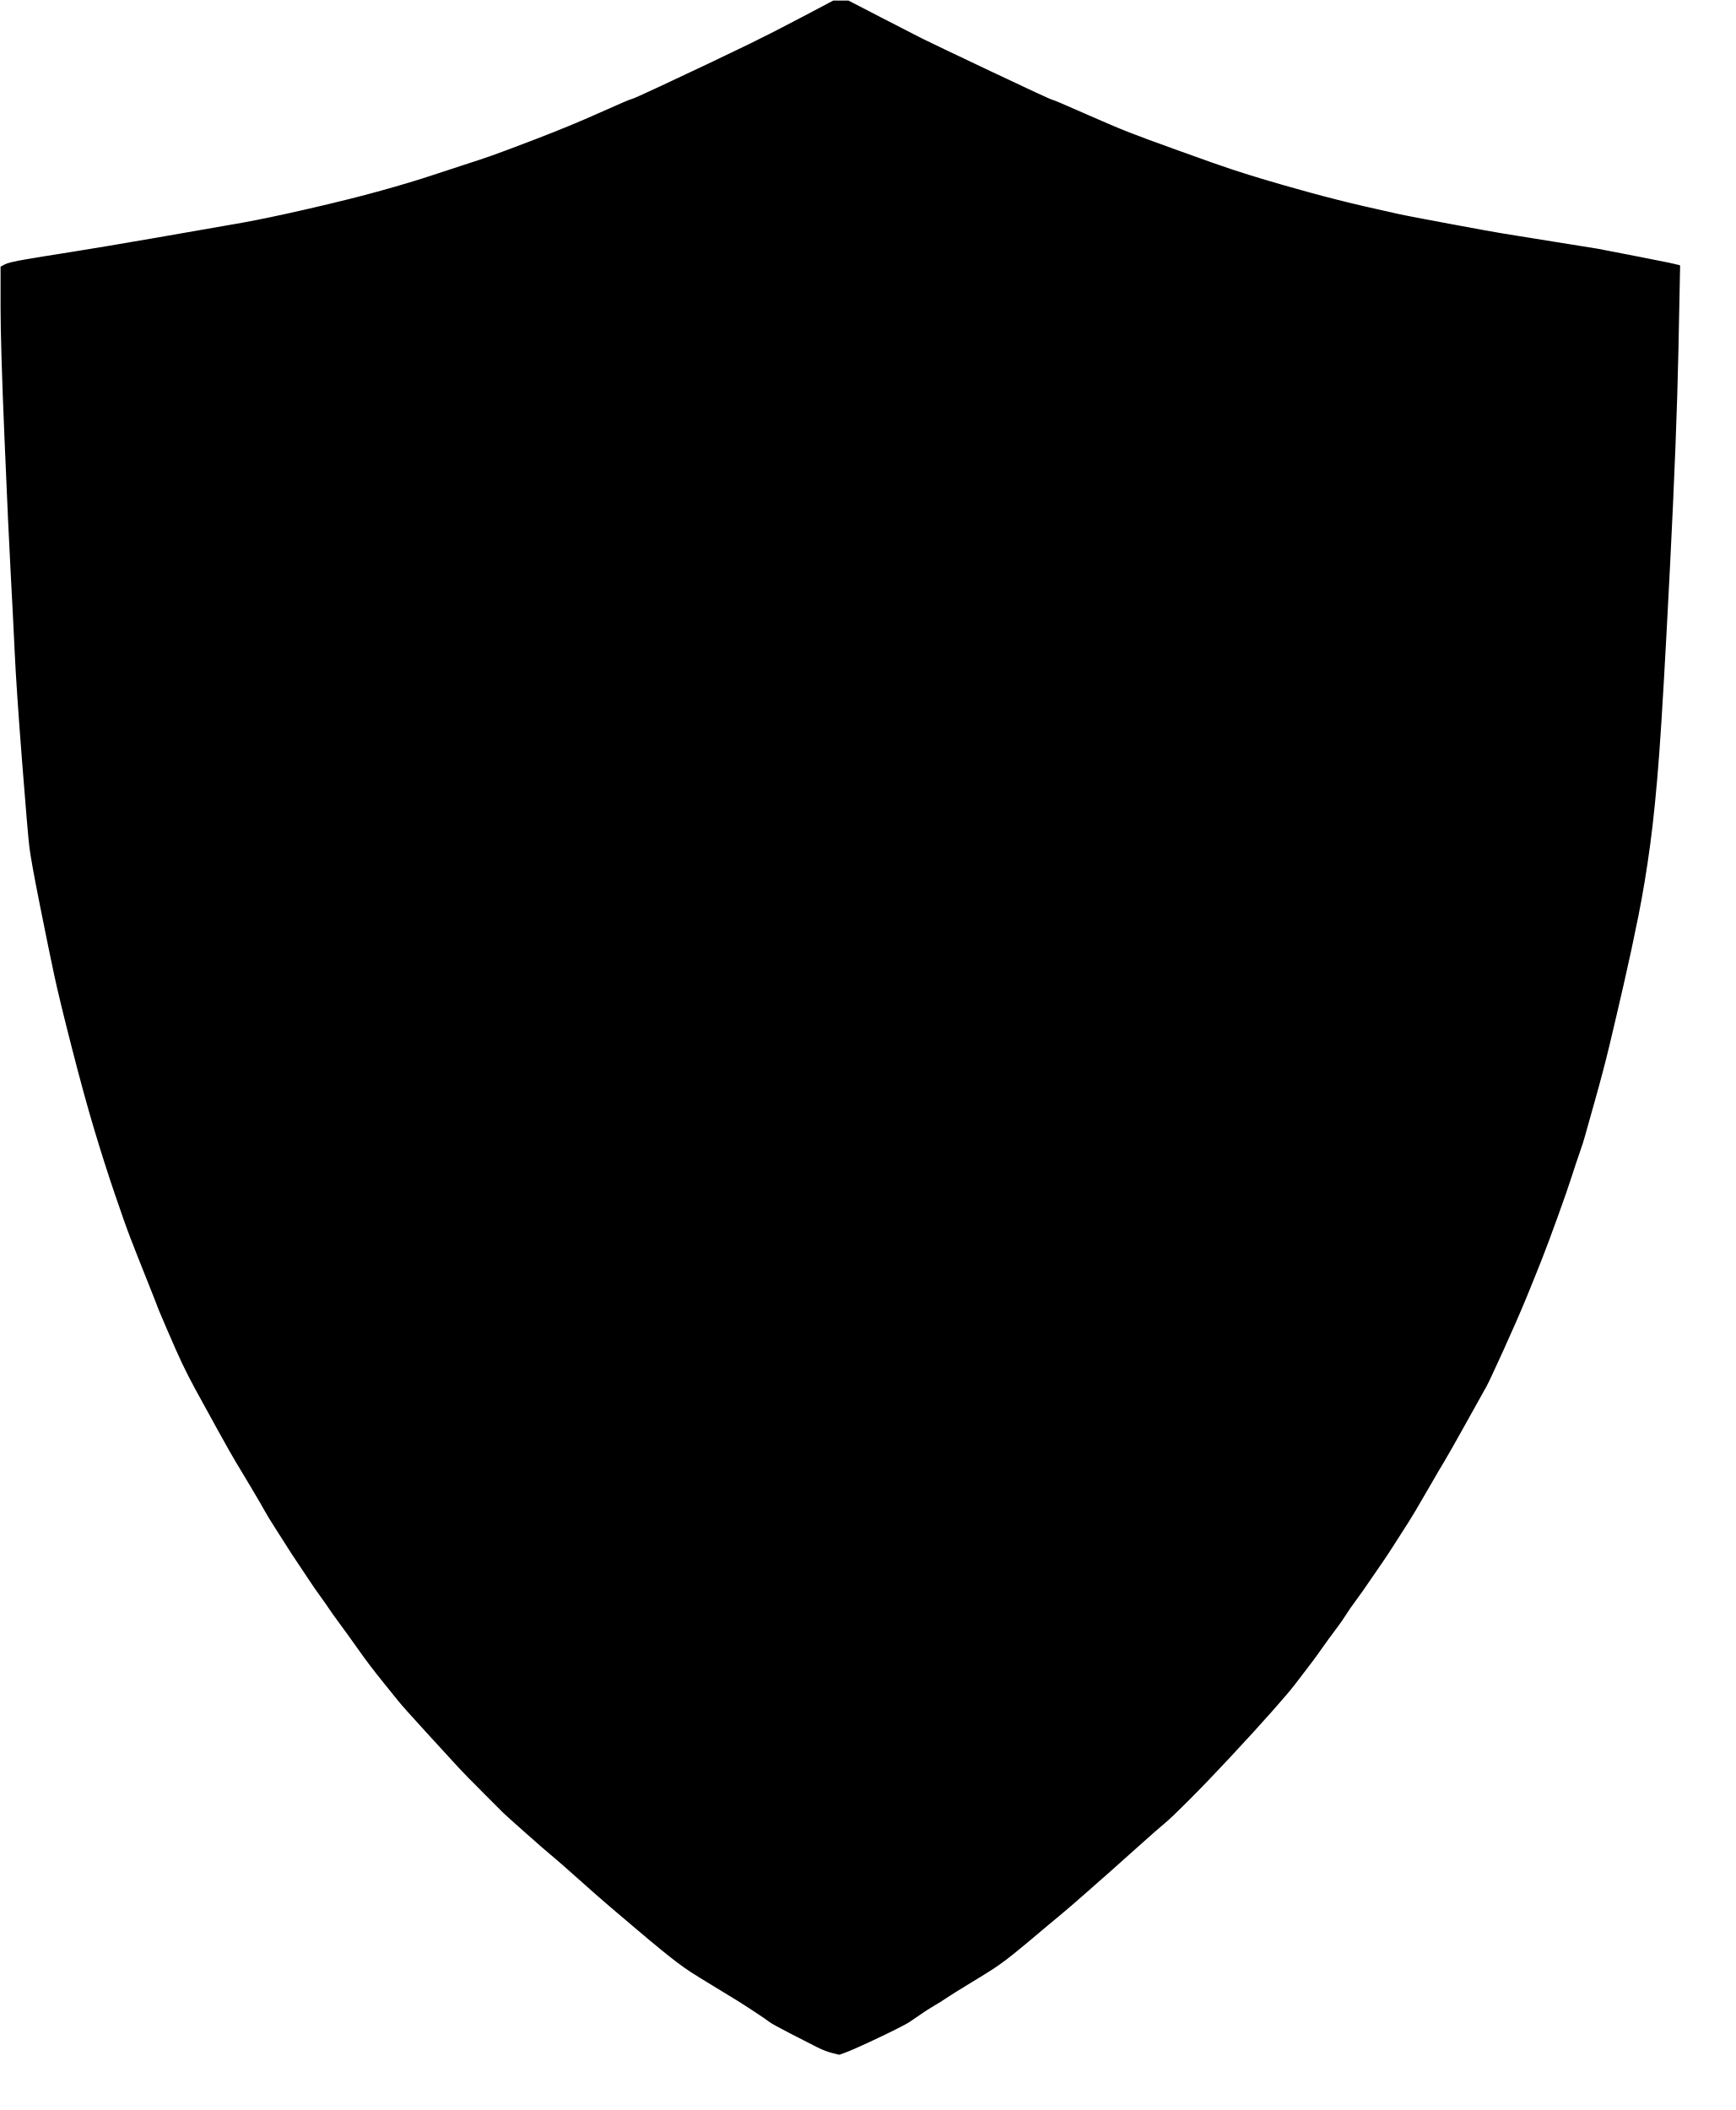
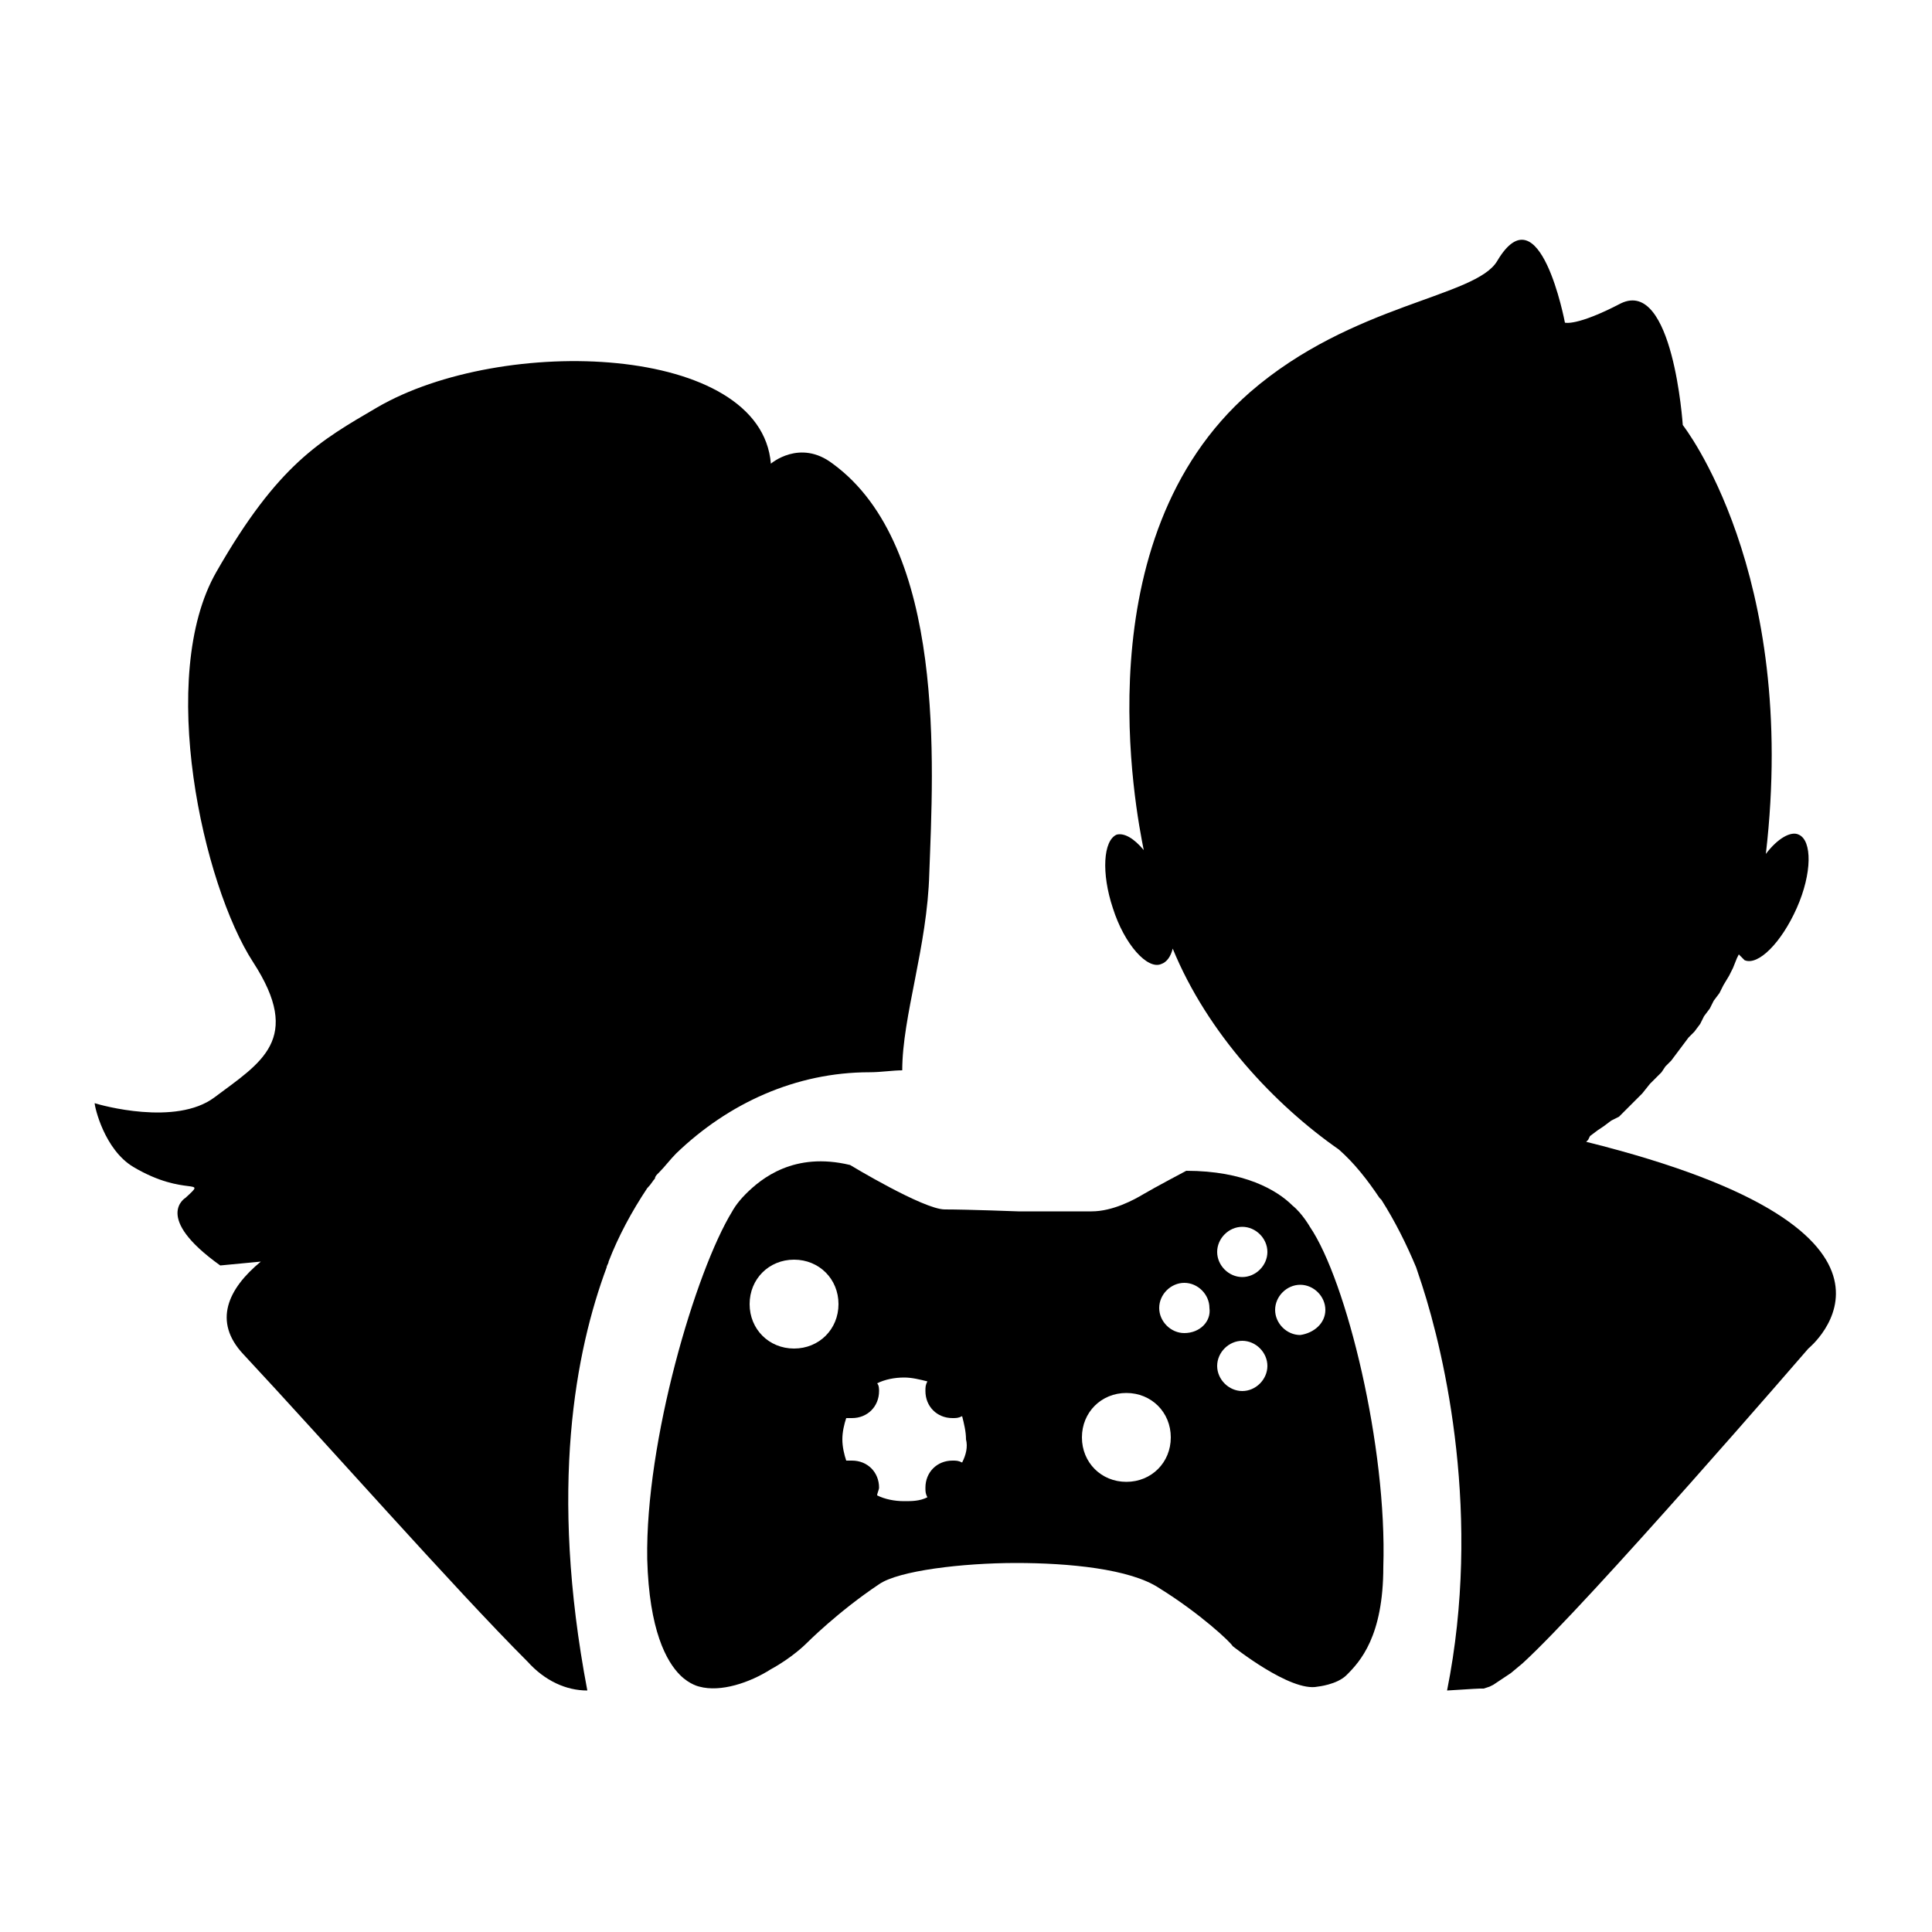
- <svg xmlns="http://www.w3.org/2000/svg" width="1538.5" height="1870.5">
+ <svg xmlns="http://www.w3.org/2000/svg" height="200" width="200" fill="#000000" version="1.1" x="0px" y="0px" viewBox="0 0 100 100" enable-background="new 0 0 100 100" xml:space="preserve">
  <g>
-     <path fill="#000000" fill-rule="evenodd" stroke="#000000" stroke-width="2px" id="path2" d="m745.5,1.5l6.5,0l28,14.5q28,14.5 37,19q9,4.5 61.25,29.25q52.25,24.75 54,25q1.75,0.25 27.75,11.75q26,11.5 40,17q14,5.5 40.5,15q26.5,9.5 33.5,12q7,2.5 17.5,6q10.5,3.5 27,8.5q16.5,5 42,12q25.5,7 49.5,12.5q24,5.5 31,7q7,1.5 44.5,8.5q37.5,7 47,8.5q9.5,1.5 46.5,7.5q37,6 37.5,6q0.5,0 36,7q35.5,7 35.75,7.25l0.25,0.25l-1.5,74.5q-1.5,74.5 -7.5,192.5q-6,118 -9.5,165q-3.5,47 -8,80.5q-4.5,33.5 -10.5,63.5q-6,30 -13,60.5q-7,30.5 -12.5,53.5q-5.5,23 -13,49.5q-7.5,26.5 -9,32q-1.5,5.5 -4.5,14q-3,8.5 -7,21q-4,12.5 -12.5,36q-8.5,23.5 -14,37.5q-5.5,14 -13.5,33.5q-8,19.5 -20.5,47q-12.5,27.5 -15,32q-2.5,4.5 -18.25,32.75q-15.75,28.25 -19,33.5q-3.25,5.25 -15.5,26.5q-12.25,21.25 -16,27q-3.75,5.75 -11.5,18q-7.75,12.25 -12.5,19q-4.75,6.75 -11,16q-6.25,9.25 -12,17q-5.75,7.75 -9,13q-3.25,5.25 -9.5,13.5q-6.25,8.25 -12,16.5q-5.75,8.25 -12.5,17q-6.75,8.75 -11.5,15q-4.75,6.25 -20.25,23.75q-15.5,17.5 -36.5,40q-21,22.5 -37,38.5q-16,16 -21.25,20.25q-5.25,4.25 -24.5,21.5q-19.25,17.25 -23.5,21q-4.25,3.75 -21,18.5q-16.75,14.75 -22,19q-5.25,4.25 -12,10q-6.75,5.75 -18.75,15.75q-12,10 -18.25,14.75q-6.25,4.75 -12,8.5q-5.75,3.75 -21,13q-15.25,9.25 -20,12.5q-4.75,3.25 -10.75,6.75q-6,3.5 -12.5,8q-6.5,4.5 -9.5,6.5q-3,2 -13,7q-10,5 -24,11.5q-14,6.5 -19.5,8.5l-5.5,2l-6,-1.5q-6,-1.5 -13,-5q-7,-3.5 -23.5,-12q-16.5,-8.5 -19,-10.5q-2.5,-2 -12.75,-8.75q-10.25,-6.75 -15.5,-10q-5.25,-3.25 -20.5,-12.5q-15.25,-9.25 -21,-13q-5.75,-3.75 -12,-8.5q-6.25,-4.75 -14.25,-11.25q-8,-6.5 -21.25,-17.75q-13.25,-11.25 -23,-19.5q-9.75,-8.25 -28.5,-25q-18.75,-16.75 -24,-21q-5.25,-4.25 -23,-20q-17.75,-15.75 -19.75,-17.75q-2,-2 -17.75,-17.75q-15.75,-15.75 -22,-22.5q-6.25,-6.75 -27.5,-30q-21.25,-23.25 -25.5,-28.5q-4.25,-5.25 -12.5,-15.5q-8.25,-10.25 -13,-16.5q-4.75,-6.25 -9.5,-13q-4.75,-6.75 -10,-14q-5.25,-7.25 -9.5,-13q-4.25,-5.75 -7.25,-10.25q-3,-4.5 -8.25,-11.75q-5.25,-7.25 -9,-13q-3.75,-5.75 -10,-15q-6.25,-9.25 -9.5,-14.5q-3.25,-5.25 -10.5,-16.5q-7.25,-11.25 -9.5,-15.5q-2.25,-4.25 -12.5,-21.5q-10.25,-17.25 -13.5,-22.5q-3.25,-5.25 -16.25,-28.75q-13,-23.5 -19.5,-35.5q-6.5,-12 -11.5,-22.5q-5,-10.5 -14,-31.5q-9,-21 -9,-21.5q0,-0.5 -9,-23q-9,-22.5 -14,-35.5q-5,-13 -14,-39.5q-9,-26.5 -18,-56.5q-9,-30 -20,-73q-11,-43 -15.5,-64q-4.5,-21 -12.5,-61q-8,-40 -9.5,-52.5q-1.5,-12.5 -6.5,-76.5q-5,-64 -6.5,-96.5q-1.5,-32.5 -3.5,-69q-2,-36.5 -5.5,-119.5q-3.5,-83 -3.5,-117.5l0,-34.5l3.25,-1.75q3.25,-1.75 17.75,-4.25q14.5,-2.5 40,-6.5q25.5,-4 77.5,-13q52,-9 74.5,-13q22.5,-4 59.5,-12.5q37,-8.5 64,-16q27,-7.5 46.5,-14q19.5,-6.5 30.5,-10q11,-3.5 21,-7q10,-3.5 40,-15q30,-11.5 56.25,-23.25q26.25,-11.75 28,-12q1.75,-0.25 25.25,-11.25q23.5,-11 42.5,-20q19,-9 37.5,-18q18.5,-9 46,-23.5l27.5,-14.5l6.5,0z" />
+     <path d="M93.6,69.8c0,0-11.4,13.2-14.8,16.3l-0.6,0.5l-0.3,0.2L77.6,87l-0.3,0.2l-0.2,0.1l-0.3,0.1l-0.2,0c-0.2,0-1.6,0.1-1.7,0.1   c1.8-9-0.1-17.3-1.3-21c-0.1-0.3-0.2-0.6-0.3-0.9c-0.5-1.2-1.1-2.4-1.8-3.5c0,0-0.1-0.1-0.1-0.1c-0.6-0.9-1.3-1.8-2.1-2.5   c-3.3-2.3-6.8-6-8.6-10.4c-0.1,0.4-0.3,0.7-0.6,0.8c-0.7,0.3-1.9-1-2.5-2.9c-0.6-1.8-0.5-3.5,0.2-3.8c0.4-0.1,0.9,0.2,1.4,0.8   c-0.4-2-3.2-16.1,5.5-23.7c5.3-4.6,11.7-4.9,12.8-6.8c2.2-3.7,3.5,3.2,3.5,3.2s0.6,0.2,2.9-1c2.7-1.3,3.2,6.3,3.2,6.3   s6,7.6,4.3,22.2c0.6-0.8,1.3-1.2,1.7-1c0.7,0.3,0.7,2-0.1,3.8c-0.8,1.8-2,3-2.7,2.7l-0.3-0.3l-0.1,0.2l-0.2,0.5l-0.2,0.4L89.2,51   l-0.2,0.4l-0.3,0.4l-0.2,0.4l-0.3,0.4L88,53l-0.3,0.4l-0.3,0.3l-0.3,0.4l-0.3,0.4l-0.3,0.4l-0.3,0.3L86,55.5l-0.3,0.3l-0.3,0.3   L85,56.6l-0.3,0.3l-0.3,0.3l-0.3,0.3l-0.3,0.3L83.4,58l-0.4,0.3l-0.3,0.2l-0.4,0.3L82.2,59l-0.1,0.1C101,63.8,93.6,69.8,93.6,69.8z   " />
+     <path d="M48.1,45.2c-0.1,3.8-1.4,7.4-1.4,10.2c-0.5,0-1.1,0.1-1.7,0.1c-3.8,0-7.3,1.6-10,4.2c-0.3,0.3-0.6,0.7-0.9,1   c0,0,0,0-0.1,0.1c0,0-0.1,0.1-0.1,0.2c-0.1,0.1-0.2,0.3-0.4,0.5c-0.8,1.2-1.5,2.5-2,3.8c0,0.1-0.1,0.2-0.1,0.3   c-1.6,4.3-3,11.4-1,21.9c-1.1,0-2.2-0.5-3.1-1.5c-3.8-3.8-10.5-11.4-14.7-15.9c-1.6-1.7-0.8-3.4,0.9-4.8l-2.1,0.2   c-3.5-2.5-1.8-3.5-1.8-3.5c1.2-1.1,0,0-2.7-1.6c-1.5-0.9-2-3.1-2-3.3c0.3,0.1,4.2,1.2,6.2-0.3c2.4-1.8,4.6-3,2-7   c-2.6-4-5-14.8-1.9-20.2c3.2-5.6,5.4-6.8,8.3-8.5c6.5-3.8,19.9-3.3,20.4,2.9c0,0,1.5-1.3,3.2,0C49,28.3,48.3,39.7,48.1,45.2z" />
+     <path d="M69.4,60" />
+     <g>
+       <path d="M67.8,63.5c0,0-0.4-0.7-0.9-1.1c-0.8-0.8-2.5-1.8-5.5-1.8c0,0,0,0,0,0s-1.7,0.9-2.2,1.2c-0.5,0.3-1.6,0.9-2.7,0.9    c-1.2,0-3.7,0-3.8,0c0,0-2.6-0.1-3.8-0.1c-1.1,0-4.9-2.3-4.9-2.3l0,0c0,0,0,0,0,0c-2.9-0.7-4.6,0.7-5.4,1.5    c-0.5,0.5-0.7,0.9-0.7,0.9c-1.9,3.1-4.5,11.9-4.4,18c0.1,3.7,1,5.3,1.7,6c0.5,0.5,1,0.6,1,0.6v0c1.1,0.3,2.6-0.2,3.7-0.9    c1.1-0.6,1.8-1.3,1.8-1.3l0,0c0.1-0.1,1.7-1.7,3.8-3.1c1-0.7,4.3-1.1,7.1-1.1c2.7,0,5.9,0.3,7.4,1.3c2.1,1.3,3.7,2.8,3.8,3    c0,0,3,2.4,4.4,2.1v0c0,0,1-0.1,1.5-0.6c0.7-0.7,1.9-2,1.9-5.6C71.8,74.9,69.7,66.3,67.8,63.5z M41.1,69.8c-1.3,0-2.3-1-2.3-2.3    c0-1.3,1-2.3,2.3-2.3c1.3,0,2.3,1,2.3,2.3C43.4,68.8,42.4,69.8,41.1,69.8z M49.8,75.7c-0.2-0.1-0.3-0.1-0.5-0.1    c-0.8,0-1.4,0.6-1.4,1.4c0,0.2,0,0.3,0.1,0.5c-0.4,0.2-0.8,0.2-1.2,0.2c-0.5,0-1-0.1-1.4-0.3c0-0.1,0.1-0.3,0.1-0.4    c0-0.8-0.6-1.4-1.4-1.4l-0.3,0c-0.1-0.3-0.2-0.7-0.2-1.1c0-0.4,0.1-0.8,0.2-1.1l0.3,0c0.8,0,1.4-0.6,1.4-1.4c0-0.1,0-0.3-0.1-0.4    c0.4-0.2,0.9-0.3,1.4-0.3c0.4,0,0.8,0.1,1.2,0.2c-0.1,0.2-0.1,0.3-0.1,0.5c0,0.8,0.6,1.4,1.4,1.4c0.2,0,0.3,0,0.5-0.1    c0.1,0.4,0.2,0.8,0.2,1.2C50.1,74.9,50,75.3,49.8,75.7z M52.8,62.6L52.8,62.6l0,0.1L52.8,62.6z M58.3,76.7c-1.3,0-2.3-1-2.3-2.3    c0-1.3,1-2.3,2.3-2.3c1.3,0,2.3,1,2.3,2.3C60.6,75.7,59.6,76.7,58.3,76.7z M61.3,69c-0.7,0-1.3-0.6-1.3-1.3c0-0.7,0.6-1.3,1.3-1.3    c0.7,0,1.3,0.6,1.3,1.3C62.7,68.4,62.1,69,61.3,69z M64.3,72c-0.7,0-1.3-0.6-1.3-1.3c0-0.7,0.6-1.3,1.3-1.3c0.7,0,1.3,0.6,1.3,1.3    C65.6,71.4,65,72,64.3,72z M64.3,66.1c-0.7,0-1.3-0.6-1.3-1.3c0-0.7,0.6-1.3,1.3-1.3c0.7,0,1.3,0.6,1.3,1.3    C65.6,65.5,65,66.1,64.3,66.1z M67.3,69.1c-0.7,0-1.3-0.6-1.3-1.3c0-0.7,0.6-1.3,1.3-1.3c0.7,0,1.3,0.6,1.3,1.3    C68.6,68.5,68,69,67.3,69.1z" />
+     </g>
+     <path fill="none" d="M30.6,87.5c-2.1-10.4-0.7-17.6,1-21.9c0-0.1,0.1-0.2,0.1-0.3c0.7-1.8,1.5-3.1,2-3.8c0.2-0.2,0.3-0.4,0.4-0.5   c0.1-0.1,0.1-0.1,0.1-0.2c0,0,0.1-0.1,0.1-0.1" />
+     <path fill="none" d="M73.5,66.5c-0.1-0.3-0.2-0.6-0.3-0.9c-0.9-2.3-1.6-3.3-1.8-3.5c0,0-0.1-0.1-0.1-0.1" />
  </g>
</svg>
